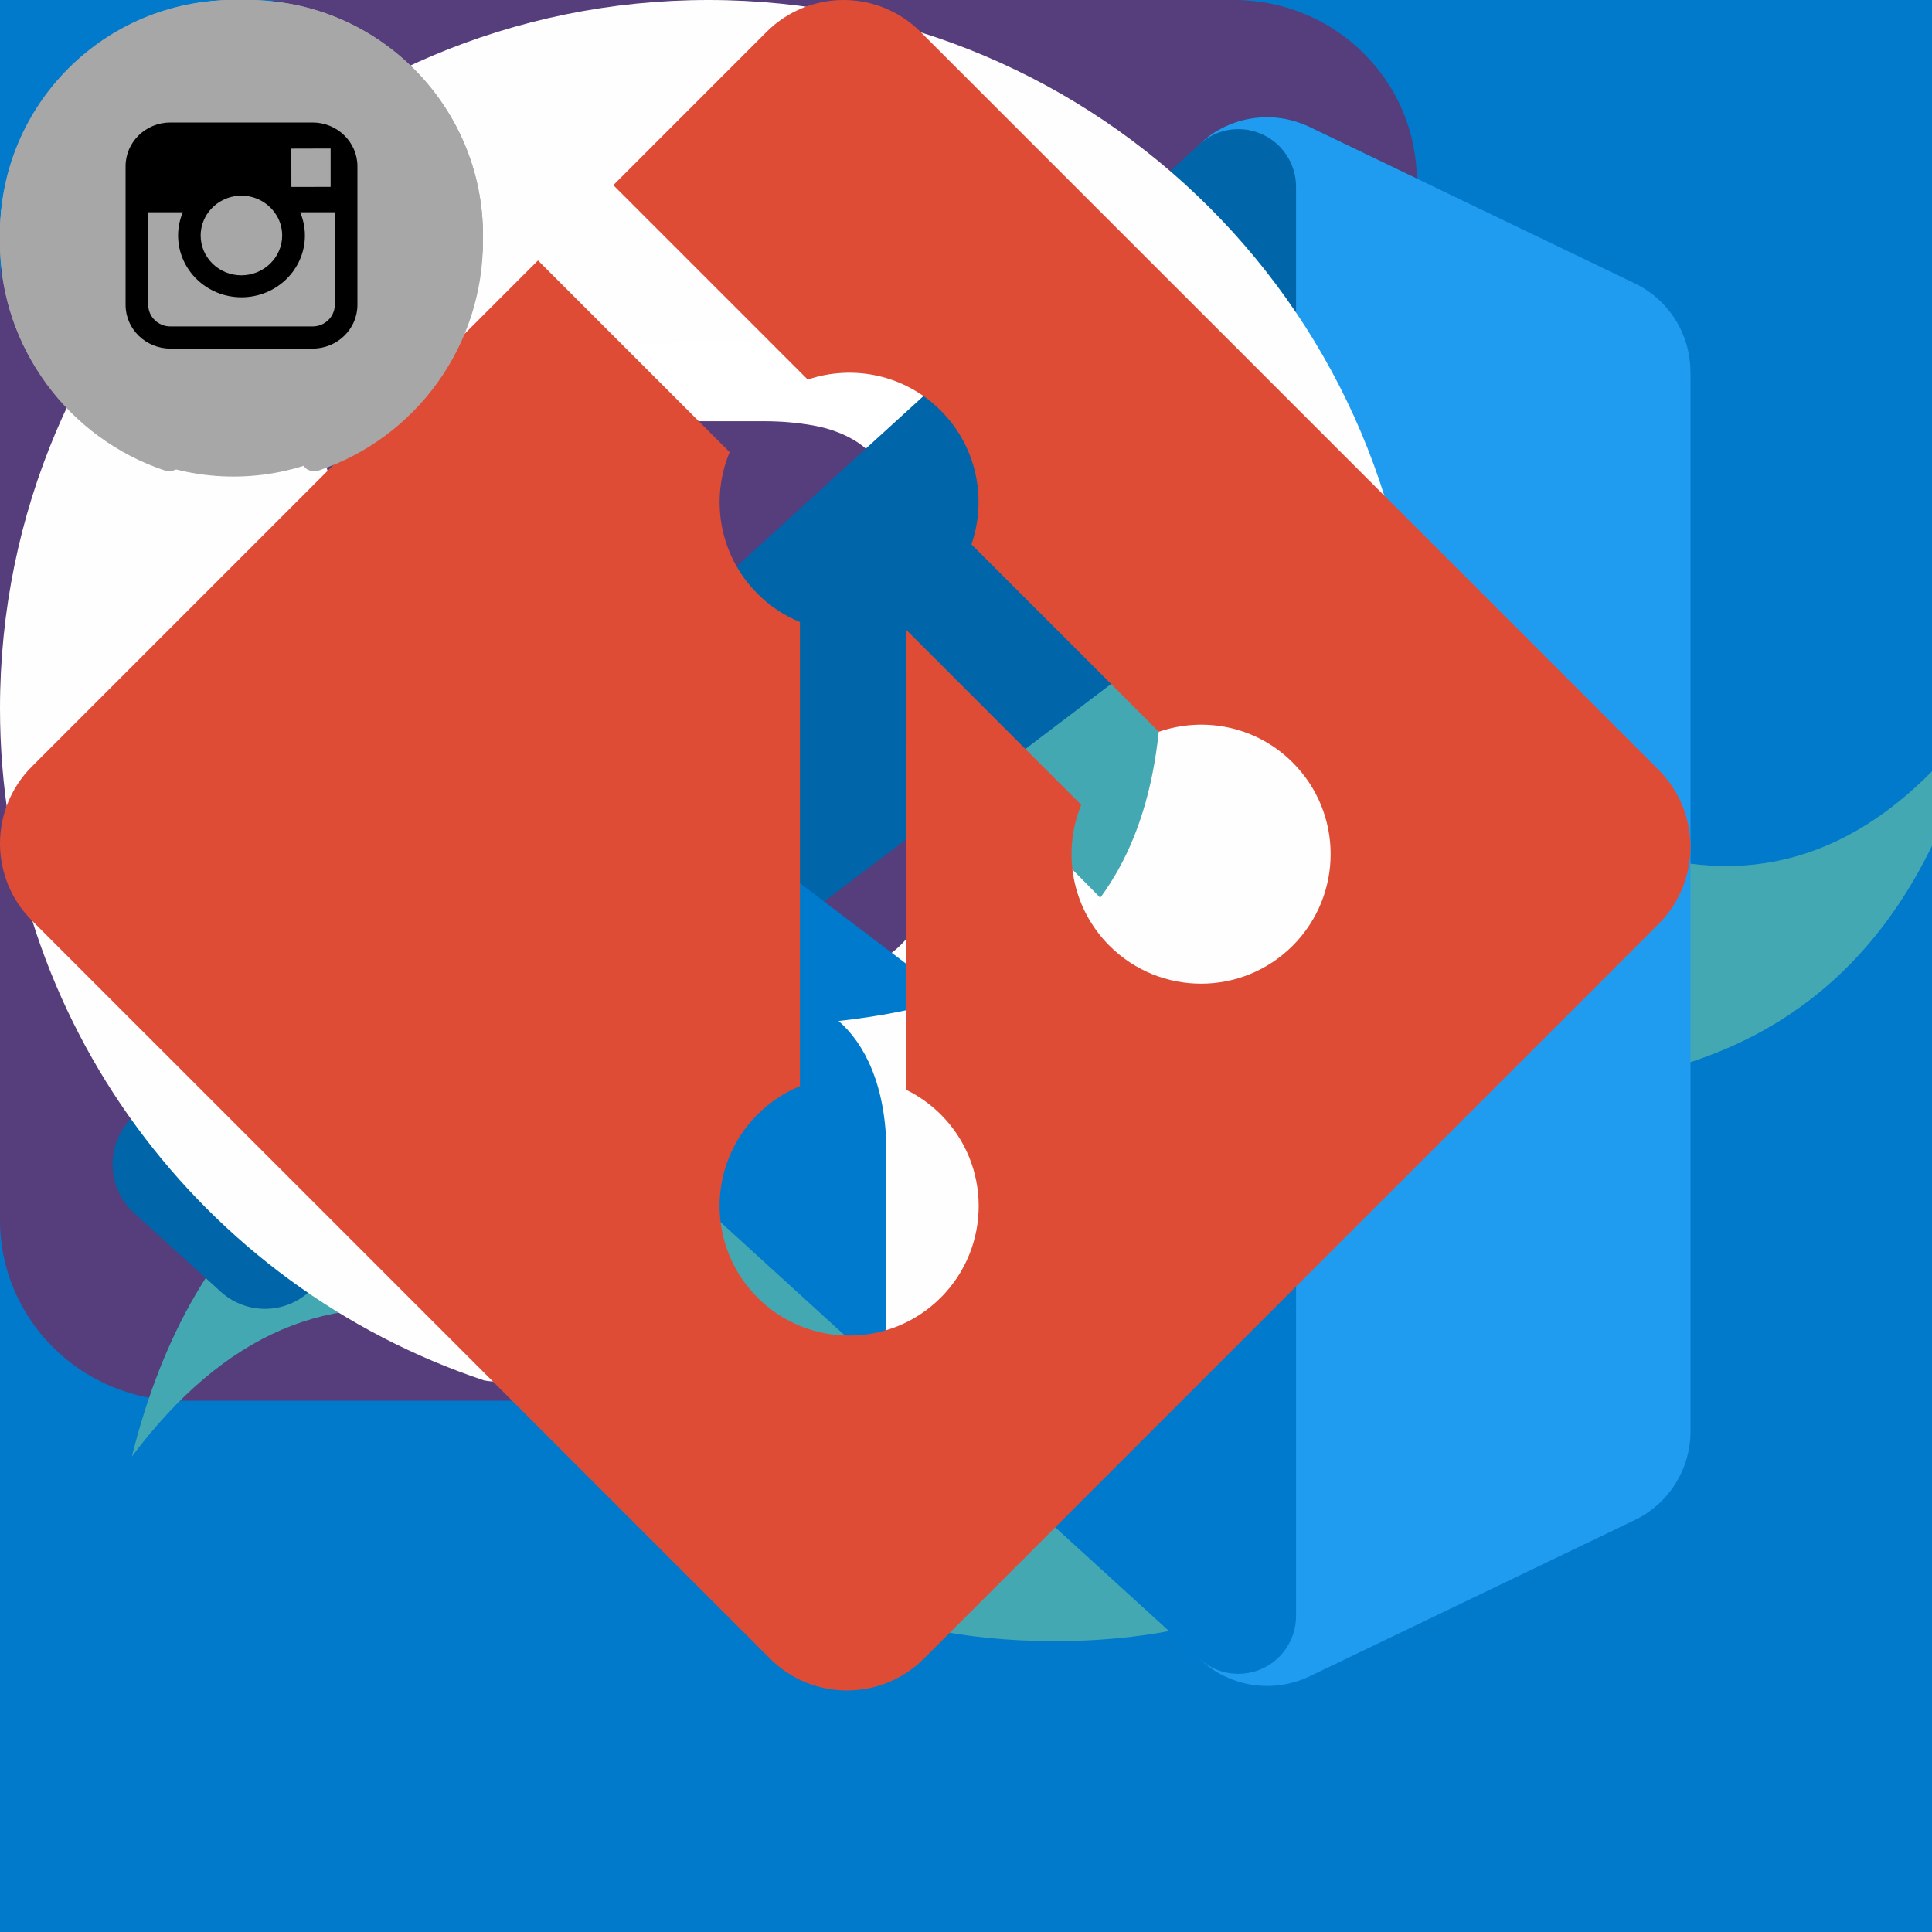
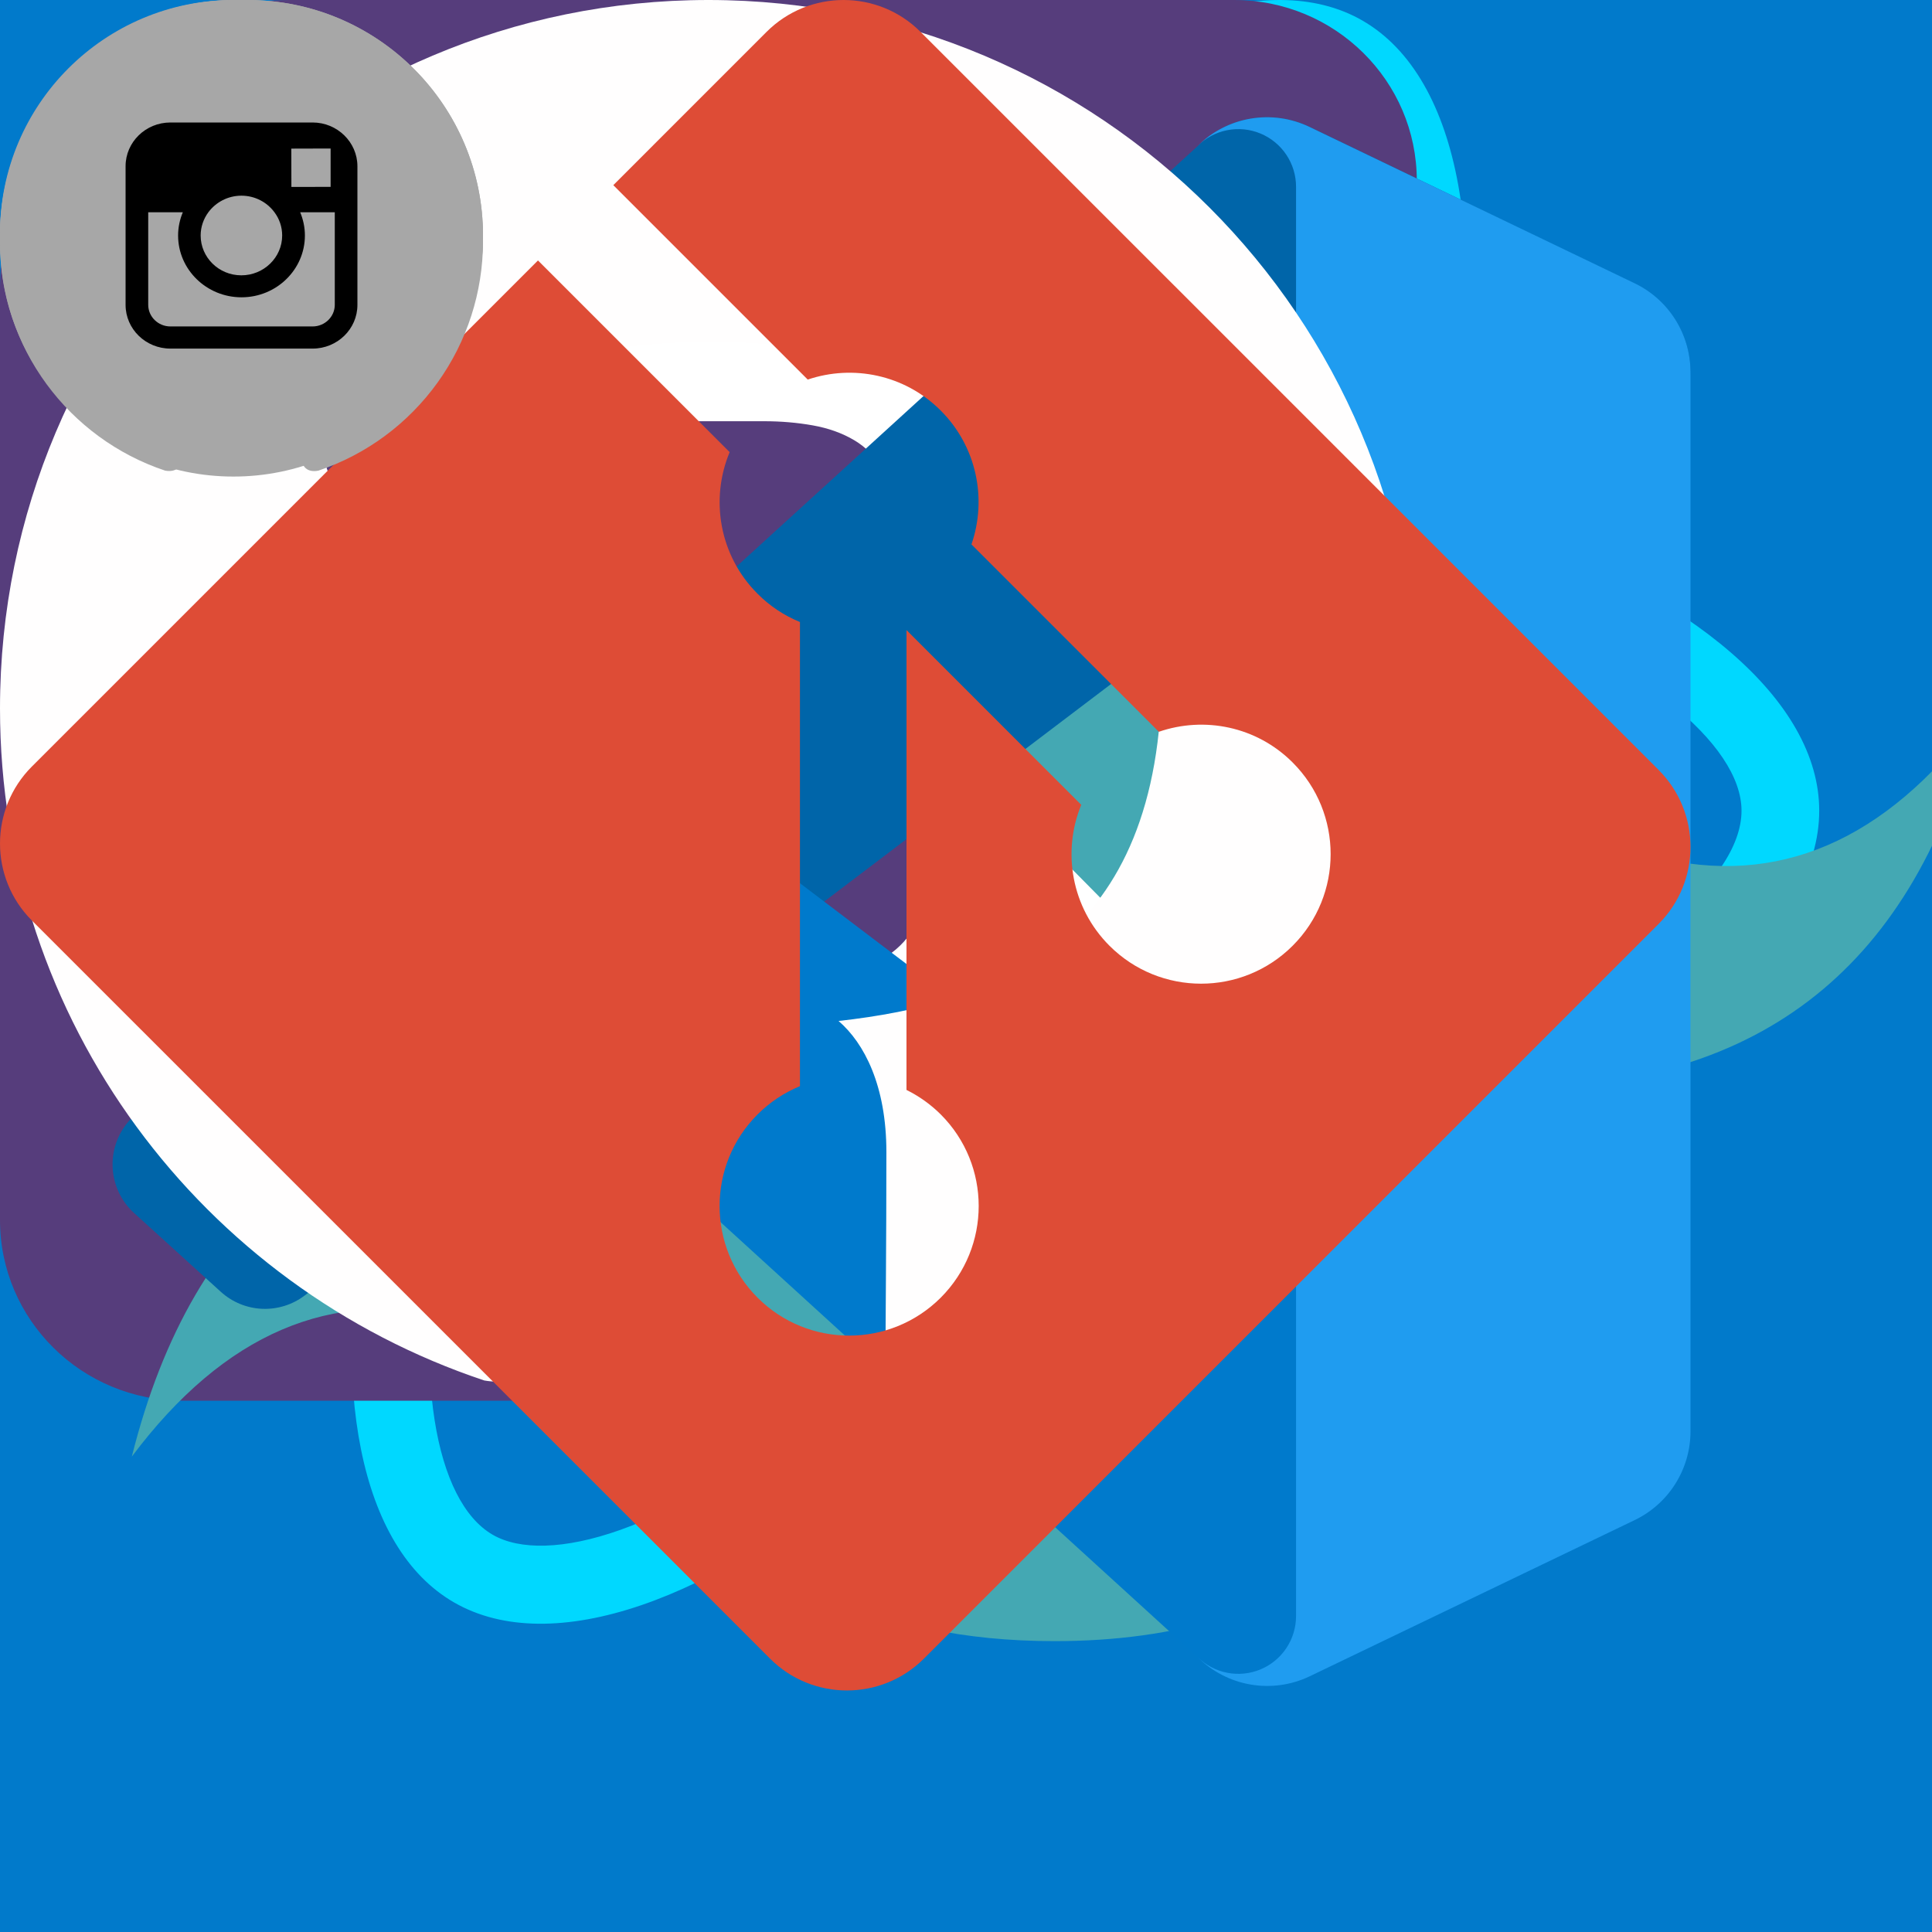
<svg xmlns="http://www.w3.org/2000/svg" width="120" height="120" viewBox="0 0 120 120" fill="none">
  <g id="connectSvg">
    <path d="M11.287 8.713C10.604 8.031 9.678 7.648 8.713 7.648C7.748 7.648 6.823 8.031 6.14 8.713L3.566 11.287C2.883 11.969 2.5 12.895 2.5 13.86C2.5 14.826 2.883 15.752 3.566 16.434C4.248 17.117 5.174 17.5 6.14 17.5C7.105 17.5 8.031 17.117 8.713 16.434L10 15.148" stroke="#FCFCFC" stroke-width="1.667" stroke-linecap="round" stroke-linejoin="round" />
    <path d="M8.713 11.287C9.396 11.969 10.322 12.352 11.287 12.352C12.252 12.352 13.178 11.969 13.86 11.287L16.434 8.713C17.117 8.031 17.5 7.105 17.5 6.14C17.5 5.174 17.117 4.248 16.434 3.566C15.752 2.883 14.826 2.5 13.861 2.5C12.895 2.5 11.969 2.883 11.287 3.566L10 4.853" stroke="#FCFCFC" stroke-width="1.667" stroke-linecap="round" stroke-linejoin="round" />
  </g>
  <g id="htmlSvg">
    <path d="M22.133 102.004L13.706 7.5H106.294L97.856 101.989L59.944 112.5L22.133 102.004Z" fill="#E44F26" />
    <path d="M60 104.468L90.638 95.974L97.845 15.229H60V104.468Z" fill="#F1662A" />
    <path d="M60 50.276H44.663L43.605 38.407H60V26.816H30.938L31.215 29.929L34.061 61.867H60V50.276ZM60 80.377L59.947 80.392L47.04 76.909L46.215 67.665H34.579L36.203 85.86L59.947 92.453L60 92.438V80.377Z" fill="#EBEBEB" />
    <path d="M59.959 50.276V61.867H74.231L72.889 76.901L59.959 80.389V92.449L83.722 85.86L83.895 83.903L86.618 53.389L86.903 50.276H59.959ZM59.959 26.816V38.407H87.956L88.189 35.805L88.718 29.929L88.995 26.816H59.959Z" fill="white" />
  </g>
  <g id="cssSvg">
    <path d="M22.133 101.154L13.71 7.438H106.29L97.856 101.139L59.944 111.562L22.133 101.154Z" fill="#1572B6" />
    <path d="M60 103.597L90.638 95.174L97.845 15.102H60V103.597Z" fill="#33A9DC" />
    <path d="M60 49.054H75.338L76.395 37.284H60V25.79H89.062L88.785 28.872L85.939 60.549H60V49.054Z" fill="white" />
    <path d="M60.071 78.904L60.019 78.919L47.111 75.461L46.286 66.294H34.65L36.274 84.341L60.015 90.879L60.071 90.864V78.904Z" fill="#EBEBEB" />
    <path d="M74.351 60.062L72.956 75.453L60.03 78.912V90.871L83.79 84.341L83.966 82.4L85.98 60.062H74.351Z" fill="white" />
    <path d="M60.041 25.79V37.284H32.044L31.811 34.7L31.282 28.872L31.005 25.79H60.041ZM60 49.054V60.549H47.254L47.021 57.964L46.496 52.137L46.219 49.054H60Z" fill="#EBEBEB" />
  </g>
-   <g id="sassSvg">
+   <g id="">
    <g clip-path="url(#clip0_2_5872)">
      <path d="M100.673 50.077C96.603 50.097 93.065 51.069 90.103 52.506C89.016 50.372 87.93 48.471 87.738 47.076C87.525 45.449 87.269 44.456 87.525 42.512C87.781 40.568 88.931 37.8 88.91 37.589C88.889 37.378 88.654 36.385 86.31 36.364C83.966 36.343 81.941 36.807 81.707 37.42C81.472 38.033 81.025 39.427 80.727 40.864C80.322 42.977 76.039 50.52 73.588 54.471C72.799 52.929 72.117 51.577 71.968 50.499C71.755 48.872 71.499 47.879 71.755 45.935C72.011 43.991 73.162 41.224 73.14 41.012C73.119 40.801 72.884 39.807 70.54 39.787C68.196 39.765 66.171 40.23 65.937 40.843C65.703 41.456 65.447 42.892 64.957 44.287C64.467 45.682 58.777 58.275 57.285 61.529C56.682 62.845 56.05 64.149 55.389 65.438C55.389 65.438 55.367 65.501 55.303 65.607C55.095 66.011 54.882 66.412 54.664 66.811V66.832C54.344 67.403 54.004 67.931 53.833 67.931C53.705 67.931 53.471 66.41 53.876 64.339C54.728 59.965 56.752 53.162 56.731 52.929C56.731 52.802 57.115 51.619 55.41 51.006C53.748 50.393 53.151 51.407 53.002 51.407C52.853 51.407 52.746 51.767 52.746 51.767C52.746 51.767 54.6 44.118 49.209 44.118C45.842 44.118 41.196 47.773 38.894 51.069C36.278 52.481 33.664 53.897 31.052 55.317C29.795 56.014 28.495 56.711 27.28 57.366C27.195 57.282 27.11 57.176 27.024 57.092C20.503 50.182 8.442 45.301 8.953 36.026C9.145 32.645 10.317 23.77 32.118 12.995C50.061 4.226 64.339 6.656 66.811 12.044C70.348 19.735 59.161 34.018 40.62 36.089C33.545 36.871 29.837 34.166 28.9 33.152C27.92 32.095 27.77 32.032 27.408 32.243C26.811 32.561 27.195 33.511 27.408 34.06C27.962 35.497 30.242 38.033 34.099 39.28C37.509 40.378 45.799 40.991 55.836 37.145C67.067 32.835 75.847 20.855 73.268 10.818C70.689 0.634 53.641 -2.725 37.509 2.958C27.92 6.339 17.52 11.664 10.04 18.594C1.154 26.834 -0.253 33.997 0.322 36.998C2.39 47.647 17.201 54.577 23.125 59.712C22.826 59.88 22.549 60.029 22.315 60.156C19.353 61.613 8.058 67.466 5.245 73.657C2.049 80.672 5.757 85.701 8.208 86.376C15.815 88.469 23.636 84.708 27.834 78.495C32.032 72.283 31.521 64.212 29.582 60.514C29.56 60.472 29.539 60.43 29.496 60.388C30.264 59.944 31.052 59.479 31.819 59.035C33.23 58.209 34.658 57.413 36.103 56.648C35.378 58.613 34.845 60.958 34.59 64.339C34.27 68.311 35.91 73.467 38.063 75.495C39.022 76.383 40.151 76.404 40.876 76.404C43.391 76.404 44.52 74.333 45.778 71.882C47.312 68.882 48.697 65.395 48.697 65.395C48.697 65.395 46.971 74.819 51.66 74.819C53.364 74.819 55.09 72.621 55.858 71.502V71.523C55.858 71.523 55.9 71.459 55.986 71.311C56.156 71.037 56.262 70.867 56.262 70.867V70.826C56.944 69.642 58.479 66.959 60.759 62.501C63.7 56.754 66.534 49.57 66.534 49.57C66.534 49.57 66.79 51.323 67.663 54.239C68.175 55.951 69.24 57.831 70.093 59.648C69.411 60.599 68.985 61.127 68.985 61.127L69.006 61.148C68.452 61.867 67.855 62.648 67.195 63.41C64.872 66.156 62.102 69.305 61.718 70.213C61.27 71.29 61.377 72.072 62.23 72.706C62.847 73.171 63.955 73.234 65.085 73.171C67.174 73.023 68.644 72.516 69.368 72.199C70.498 71.798 71.819 71.185 73.055 70.276C75.335 68.607 76.72 66.219 76.593 63.071C76.528 61.339 75.953 59.606 75.25 57.979C75.463 57.683 75.655 57.387 75.868 57.092C79.469 51.872 82.261 46.146 82.261 46.146C82.261 46.146 82.517 47.9 83.391 50.816C83.817 52.295 84.691 53.901 85.457 55.464C82.069 58.19 79.981 61.359 79.235 63.43C77.893 67.276 78.936 69.008 80.918 69.41C81.813 69.6 83.092 69.177 84.03 68.776C85.223 68.396 86.63 67.741 87.972 66.769C90.253 65.1 92.447 62.775 92.32 59.627C92.255 58.19 91.872 56.774 91.339 55.401C94.216 54.218 97.924 53.563 102.655 54.112C112.799 55.295 114.802 61.571 114.418 64.212C114.035 66.853 111.904 68.29 111.201 68.734C110.497 69.178 110.263 69.325 110.327 69.642C110.412 70.107 110.753 70.086 111.35 70.001C112.181 69.854 116.678 67.867 116.869 63.008C117.189 56.796 111.222 50.013 100.673 50.077ZM22.421 76.235C19.054 79.869 14.366 81.242 12.342 80.08C10.168 78.833 11.02 73.467 15.155 69.621C17.669 67.276 20.908 65.099 23.061 63.768C23.551 63.472 24.276 63.05 25.149 62.522C25.298 62.437 25.384 62.395 25.384 62.395L25.895 62.078C27.408 67.571 25.959 72.41 22.421 76.235ZM46.928 59.712C45.756 62.543 43.306 69.79 41.814 69.389C40.535 69.051 39.747 63.557 41.558 58.127C42.474 55.401 44.414 52.147 45.543 50.88C47.376 48.851 49.401 48.175 49.89 48.999C50.509 50.077 47.653 57.937 46.928 59.712ZM67.152 69.304C66.662 69.558 66.193 69.727 65.98 69.6C65.831 69.515 66.193 69.177 66.193 69.177C66.193 69.177 68.729 66.473 69.731 65.247C70.306 64.529 70.988 63.684 71.713 62.733V63.008C71.713 66.241 68.558 68.417 67.152 69.304H67.152ZM82.751 65.776C82.389 65.522 82.453 64.677 83.667 62.036C84.136 61 85.244 59.268 87.141 57.599C87.354 58.275 87.504 58.93 87.482 59.542C87.461 63.621 84.52 65.142 82.751 65.776Z" fill="#CD6799" />
    </g>
    <defs>
      <clipPath id="clip0_2_5872">
        <rect fill="white" />
      </clipPath>
    </defs>
+   </g>
+   <g id="sassSvg">
+     <path d="M100.673 50.077C96.603 50.097 93.065 51.069 90.103 52.506C89.016 50.372 87.93 48.471 87.738 47.076C87.525 45.449 87.269 44.456 87.525 42.512C87.781 40.568 88.931 37.8 88.91 37.589C88.889 37.378 88.654 36.385 86.31 36.364C83.966 36.343 81.941 36.807 81.707 37.42C81.472 38.033 81.025 39.427 80.727 40.864C80.322 42.977 76.039 50.52 73.588 54.471C72.799 52.929 72.117 51.577 71.968 50.499C71.755 48.872 71.499 47.879 71.755 45.935C72.011 43.991 73.162 41.224 73.14 41.012C73.119 40.801 72.884 39.807 70.54 39.787C68.196 39.765 66.171 40.23 65.937 40.843C65.703 41.456 65.447 42.892 64.957 44.287C64.467 45.682 58.777 58.275 57.285 61.529C56.682 62.845 56.05 64.149 55.389 65.438C55.389 65.438 55.367 65.501 55.303 65.607C55.095 66.011 54.882 66.412 54.664 66.811V66.832C54.344 67.403 54.004 67.931 53.833 67.931C53.705 67.931 53.471 66.41 53.876 64.339C54.728 59.965 56.752 53.162 56.731 52.929C56.731 52.802 57.115 51.619 55.41 51.006C53.748 50.393 53.151 51.407 53.002 51.407C52.853 51.407 52.746 51.767 52.746 51.767C52.746 51.767 54.6 44.118 49.209 44.118C45.842 44.118 41.196 47.773 38.894 51.069C36.278 52.481 33.664 53.897 31.052 55.317C29.795 56.014 28.495 56.711 27.28 57.366C27.195 57.282 27.11 57.176 27.024 57.092C20.503 50.182 8.442 45.301 8.953 36.026C9.145 32.645 10.317 23.77 32.118 12.995C50.061 4.226 64.339 6.656 66.811 12.044C70.348 19.735 59.161 34.018 40.62 36.089C33.545 36.871 29.837 34.166 28.9 33.152C27.92 32.095 27.77 32.032 27.408 32.243C26.811 32.561 27.195 33.511 27.408 34.06C27.962 35.497 30.242 38.033 34.099 39.28C37.509 40.378 45.799 40.991 55.836 37.145C67.067 32.835 75.847 20.855 73.268 10.818C70.689 0.634 53.641 -2.725 37.509 2.958C27.92 6.339 17.52 11.664 10.04 18.594C1.154 26.834 -0.253 33.997 0.322 36.998C2.39 47.647 17.201 54.577 23.125 59.712C22.826 59.88 22.549 60.029 22.315 60.156C19.353 61.613 8.058 67.466 5.245 73.657C2.049 80.672 5.757 85.701 8.208 86.376C15.815 88.469 23.636 84.708 27.834 78.495C32.032 72.283 31.521 64.212 29.582 60.514C29.56 60.472 29.539 60.43 29.496 60.388C30.264 59.944 31.052 59.479 31.819 59.035C33.23 58.209 34.658 57.413 36.103 56.648C35.378 58.613 34.845 60.958 34.59 64.339C34.27 68.311 35.91 73.467 38.063 75.495C39.022 76.383 40.151 76.404 40.876 76.404C43.391 76.404 44.52 74.333 45.778 71.882C47.312 68.882 48.697 65.395 48.697 65.395C48.697 65.395 46.971 74.819 51.66 74.819C53.364 74.819 55.09 72.621 55.858 71.502V71.523C55.858 71.523 55.9 71.459 55.986 71.311C56.156 71.037 56.262 70.867 56.262 70.867V70.826C56.944 69.642 58.479 66.959 60.759 62.501C63.7 56.754 66.534 49.57 66.534 49.57C66.534 49.57 66.79 51.323 67.663 54.239C68.175 55.951 69.24 57.831 70.093 59.648C69.411 60.599 68.985 61.127 68.985 61.127L69.006 61.148C68.452 61.867 67.855 62.648 67.195 63.41C64.872 66.156 62.102 69.305 61.718 70.213C61.27 71.29 61.377 72.072 62.23 72.706C62.847 73.171 63.955 73.234 65.085 73.171C67.174 73.023 68.644 72.516 69.368 72.199C70.498 71.798 71.819 71.185 73.055 70.276C75.335 68.607 76.72 66.219 76.593 63.071C76.528 61.339 75.953 59.606 75.25 57.979C75.463 57.683 75.655 57.387 75.868 57.092C79.469 51.872 82.261 46.146 82.261 46.146C82.261 46.146 82.517 47.9 83.391 50.816C83.817 52.295 84.691 53.901 85.457 55.464C82.069 58.19 79.981 61.359 79.235 63.43C77.893 67.276 78.936 69.008 80.918 69.41C81.813 69.6 83.092 69.177 84.03 68.776C85.223 68.396 86.63 67.741 87.972 66.769C90.253 65.1 92.447 62.775 92.32 59.627C92.255 58.19 91.872 56.774 91.339 55.401C94.216 54.218 97.924 53.563 102.655 54.112C112.799 55.295 114.802 61.571 114.418 64.212C114.035 66.853 111.904 68.29 111.201 68.734C110.497 69.178 110.263 69.325 110.327 69.642C110.412 70.107 110.753 70.086 111.35 70.001C112.181 69.854 116.678 67.867 116.869 63.008C117.189 56.796 111.222 50.013 100.673 50.077ZM22.421 76.235C19.054 79.869 14.366 81.242 12.342 80.08C10.168 78.833 11.02 73.467 15.155 69.621C17.669 67.276 20.908 65.099 23.061 63.768C23.551 63.472 24.276 63.05 25.149 62.522C25.298 62.437 25.384 62.395 25.384 62.395L25.895 62.078C27.408 67.571 25.959 72.41 22.421 76.235ZM46.928 59.712C45.756 62.543 43.306 69.79 41.814 69.389C40.535 69.051 39.747 63.557 41.558 58.127C42.474 55.401 44.414 52.147 45.543 50.88C47.376 48.851 49.401 48.175 49.89 48.999C50.509 50.077 47.653 57.937 46.928 59.712ZM67.152 69.304C66.662 69.558 66.193 69.727 65.98 69.6C65.831 69.515 66.193 69.177 66.193 69.177C66.193 69.177 68.729 66.473 69.731 65.247C70.306 64.529 70.988 63.684 71.713 62.733V63.008C71.713 66.241 68.558 68.417 67.152 69.304H67.152ZM82.751 65.776C82.389 65.522 82.453 64.677 83.667 62.036C84.136 61 85.244 59.268 87.141 57.599C87.354 58.275 87.504 58.93 87.482 59.542C87.461 63.621 84.52 65.142 82.751 65.776Z" fill="#CD6799" />
  </g>
  <g id="jsSvg">
    <path d="M7.5 7.5H112.5V112.5H7.5V7.5Z" fill="#F5DE19" />
    <path d="M78.034 89.531C78.928 91.349 80.318 92.876 82.043 93.938C83.768 94.999 85.758 95.552 87.784 95.531C91.871 95.531 94.485 93.487 94.485 90.656C94.485 87.281 91.8 86.074 87.3 84.105L84.832 83.047C77.707 80.014 72.983 76.215 72.983 68.183C72.983 60.784 78.608 55.148 87.431 55.148C90.288 54.941 93.142 55.581 95.637 56.986C98.132 58.391 100.159 60.499 101.464 63.049L93.75 67.98C93.248 66.716 92.373 65.635 91.242 64.879C90.111 64.124 88.776 63.73 87.416 63.75C86.823 63.691 86.224 63.755 85.657 63.94C85.09 64.125 84.567 64.427 84.123 64.824C83.679 65.222 83.323 65.709 83.077 66.252C82.831 66.795 82.701 67.384 82.695 67.98C82.695 70.939 84.529 72.139 88.763 73.98L91.23 75.037C99.615 78.634 104.355 82.297 104.355 90.536C104.355 99.42 97.376 104.287 88.005 104.287C84.354 104.52 80.713 103.691 77.522 101.901C74.332 100.11 71.727 97.434 70.024 94.196L78.034 89.531ZM43.178 90.386C44.726 93.135 46.136 95.46 49.526 95.46C52.766 95.46 54.814 94.192 54.814 89.261V55.71H64.68V89.392C64.68 99.608 58.68 104.257 49.946 104.257C46.859 104.426 43.793 103.657 41.151 102.051C38.51 100.444 36.416 98.076 35.145 95.257L43.178 90.386Z" fill="black" />
  </g>
  <g id="tsSvg">
    <path d="m0 0h640v640h-640z" fill="#017acb" />
    <path d="m307.3 237h30.7v53h-83v235.8l-2.2.6c-3 .8-42.5.8-51-.1l-6.8-.6v-235.7h-83v-53l26.3-.3c14.4-.2 51.4-.2 82.2 0s69.8.3 86.8.3zm234.3 263.8c-12.2 12.9-25.3 20.1-47.1 26-9.5 2.6-11.1 2.7-32.5 2.6s-23.1-.1-33.5-2.8c-26.9-6.9-48.6-20.4-63.4-39.5-4.2-5.4-11.1-16.6-11.1-18 0-.4 1-1.3 2.3-1.9s4-2.3 6.2-3.6 6.2-3.7 8.9-5.1 10.5-6 17.3-10.1 13-7.4 13.7-7.4 2 1.4 3 3.1c6 10.1 20 23 29.9 27.4 6.1 2.6 19.6 5.5 26.1 5.5 6 0 17-2.6 22.9-5.3 6.3-2.9 9.5-5.8 13.3-11.6 2.6-4.1 2.9-5.2 2.8-13 0-7.2-.4-9.2-2.4-12.5-5.6-9.2-13.2-14-44-27.6-31.8-14.1-46.1-22.5-57.7-33.8-8.6-8.4-10.3-10.7-15.7-21.2-7-13.5-7.9-17.9-8-38-.1-14.1.2-18.7 1.7-23.5 2.1-7.2 8.9-21.1 12-24.6 6.4-7.5 8.7-9.8 13.2-13.5 13.6-11.2 34.8-18.6 55.1-19.3 2.3 0 9.9.4 17 .9 20.4 1.7 34.3 6.7 47.7 17.4 10.1 8 25.4 26.8 23.9 29.3-1 1.5-40.9 28.1-43.5 28.9-1.6.5-2.7-.1-4.9-2.7-13.6-16.3-19.1-19.8-32.3-20.6-9.4-.6-14.4.5-20.7 4.7-6.6 4.4-9.8 11.1-9.8 20.4.1 13.6 5.3 20 24.5 29.5 12.4 6.1 23 11.1 23.8 11.1 1.2 0 26.9 12.8 33.6 16.8 31.2 18.3 43.9 37.1 47.2 69.5 2.4 24.4-4.5 46.7-19.5 62.5z" fill="#fff" />
  </g>
  <g id="reactSvg">
-     <g clip-path="url(#clip0_2_5870)">
-       <path d="M92.906 32.703C91.703 32.289 90.49 31.905 89.269 31.552C89.474 30.711 89.663 29.879 89.831 29.062C92.584 15.648 90.784 4.842 84.636 1.284C78.742 -2.127 69.102 1.43 59.366 9.933C58.406 10.773 57.468 11.637 56.552 12.524C55.939 11.934 55.315 11.356 54.68 10.789C44.477 1.696 34.249 -2.136 28.108 1.432C22.219 4.854 20.475 15.013 22.954 27.725C23.2 28.985 23.479 30.237 23.789 31.482C22.341 31.895 20.944 32.334 19.607 32.802C7.644 36.988 0.005 43.548 0.005 50.353C0.005 57.381 8.206 64.43 20.666 68.704C21.676 69.049 22.695 69.369 23.721 69.663C23.388 71.004 23.092 72.354 22.834 73.711C20.471 86.204 22.316 96.122 28.189 99.522C34.255 103.033 44.437 99.425 54.351 90.727C55.154 90.02 55.941 89.293 56.708 88.546C57.7 89.507 58.719 90.439 59.763 91.343C69.366 99.636 78.85 102.985 84.718 99.576C90.778 96.055 92.748 85.4 90.191 72.436C89.989 71.42 89.763 70.409 89.513 69.405C90.228 69.192 90.93 68.973 91.614 68.746C104.567 64.439 112.995 57.475 112.995 50.353C112.995 43.523 105.109 36.919 92.906 32.703ZM90.096 64.147C89.478 64.353 88.844 64.551 88.198 64.743C86.768 60.2 84.839 55.368 82.477 50.376C84.731 45.504 86.586 40.734 87.976 36.22C89.132 36.556 90.253 36.91 91.335 37.283C101.791 40.896 108.169 46.237 108.169 50.353C108.169 54.737 101.281 60.428 90.096 64.147ZM85.456 73.376C86.587 79.109 86.748 84.292 85.999 88.344C85.326 91.984 83.973 94.412 82.299 95.384C78.739 97.453 71.124 94.764 62.911 87.671C61.94 86.831 60.993 85.963 60.07 85.07C63.254 81.576 66.436 77.513 69.541 73.001C75.004 72.514 80.164 71.719 84.844 70.633C85.069 71.543 85.273 72.457 85.456 73.376ZM38.526 95.026C35.047 96.259 32.276 96.295 30.601 95.325C27.037 93.263 25.555 85.298 27.576 74.615C27.817 73.353 28.092 72.097 28.401 70.85C33.029 71.878 38.152 72.617 43.627 73.062C46.754 77.478 50.028 81.536 53.327 85.089C52.626 85.77 51.908 86.434 51.175 87.079C46.79 90.925 42.397 93.654 38.526 95.026ZM22.228 64.12C16.718 62.23 12.168 59.774 9.049 57.093C6.247 54.685 4.832 52.293 4.832 50.353C4.832 46.224 10.966 40.956 21.196 37.377C22.438 36.943 23.737 36.533 25.086 36.148C26.5 40.764 28.354 45.59 30.593 50.471C28.325 55.423 26.444 60.327 25.016 64.997C24.08 64.728 23.15 64.436 22.228 64.12ZM27.691 26.795C25.568 15.903 26.978 7.687 30.527 5.625C34.307 3.429 42.665 6.56 51.475 14.412C52.05 14.925 52.615 15.448 53.171 15.982C49.888 19.52 46.644 23.548 43.545 27.937C38.231 28.431 33.145 29.225 28.468 30.289C28.18 29.131 27.921 27.966 27.691 26.795V26.795ZM76.43 38.874C75.326 36.959 74.18 35.068 72.994 33.203C76.599 33.66 80.053 34.267 83.297 35.01C82.323 38.143 81.109 41.418 79.681 44.775C78.636 42.787 77.553 40.819 76.43 38.874ZM56.554 19.444C58.781 21.865 61.01 24.568 63.204 27.5C58.755 27.29 54.298 27.289 49.849 27.498C52.044 24.592 54.293 21.893 56.554 19.444ZM36.551 38.907C35.443 40.837 34.379 42.792 33.361 44.771C31.956 41.425 30.753 38.136 29.771 34.958C32.995 34.235 36.433 33.643 40.015 33.194C38.816 35.071 37.661 36.975 36.551 38.907V38.907ZM40.118 67.857C36.417 67.442 32.927 66.881 29.704 66.177C30.702 62.943 31.931 59.583 33.367 56.165C34.389 58.146 35.457 60.103 36.57 62.033C37.715 64.018 38.901 65.962 40.118 67.857ZM56.688 81.603C54.4 79.126 52.118 76.385 49.889 73.437C52.053 73.522 54.258 73.566 56.5 73.566C58.803 73.566 61.08 73.514 63.321 73.414C61.12 76.415 58.899 79.159 56.688 81.603ZM79.726 55.991C81.237 59.446 82.51 62.788 83.52 65.967C80.244 66.717 76.707 67.321 72.98 67.77C74.175 65.87 75.331 63.946 76.449 62C77.586 60.022 78.678 58.018 79.726 55.991ZM72.268 59.579C70.556 62.563 68.749 65.491 66.847 68.357C63.404 68.602 59.953 68.724 56.5 68.722C52.984 68.722 49.563 68.612 46.27 68.397C44.319 65.538 42.477 62.605 40.747 59.606H40.748C39.026 56.623 37.418 53.575 35.926 50.469C37.414 47.362 39.017 44.312 40.733 41.327L40.733 41.327C42.448 38.341 44.275 35.421 46.211 32.573C49.572 32.318 53.017 32.185 56.5 32.185H56.5C59.998 32.185 63.449 32.32 66.808 32.577C68.724 35.419 70.54 38.33 72.252 41.301C73.974 44.28 75.598 47.315 77.123 50.4C75.614 53.517 73.994 56.578 72.268 59.579ZM82.225 5.481C86.009 7.671 87.48 16.503 85.103 28.084C84.951 28.823 84.781 29.576 84.596 30.339C79.907 29.253 74.817 28.445 69.487 27.943C66.383 23.506 63.166 19.472 59.936 15.979C60.782 15.161 61.649 14.363 62.535 13.587C70.877 6.301 78.673 3.425 82.225 5.481ZM56.5 40.226C62.072 40.226 66.59 44.76 66.59 50.353C66.59 55.946 62.072 60.48 56.5 60.48C50.928 60.48 46.41 55.946 46.41 50.353C46.41 44.76 50.928 40.226 56.5 40.226Z" fill="#00D8FF" />
-     </g>
-     <defs>
-       <clipPath id="clip0_2_5870">
-         <rect fill="white" />
-       </clipPath>
-     </defs>
+     <path d="M92.906 32.703C91.703 32.289 90.49 31.905 89.269 31.552C89.474 30.711 89.663 29.879 89.831 29.062C92.584 15.648 90.784 4.842 84.636 1.284C78.742 -2.127 69.102 1.43 59.366 9.933C58.406 10.773 57.468 11.637 56.552 12.524C55.939 11.934 55.315 11.356 54.68 10.789C44.477 1.696 34.249 -2.136 28.108 1.432C22.219 4.854 20.475 15.013 22.954 27.725C23.2 28.985 23.479 30.237 23.789 31.482C22.341 31.895 20.944 32.334 19.607 32.802C7.644 36.988 0.005 43.548 0.005 50.353C0.005 57.381 8.206 64.43 20.666 68.704C21.676 69.049 22.695 69.369 23.721 69.663C23.388 71.004 23.092 72.354 22.834 73.711C20.471 86.204 22.316 96.122 28.189 99.522C34.255 103.033 44.437 99.425 54.351 90.727C55.154 90.02 55.941 89.293 56.708 88.546C57.7 89.507 58.719 90.439 59.763 91.343C69.366 99.636 78.85 102.985 84.718 99.576C90.778 96.055 92.748 85.4 90.191 72.436C89.989 71.42 89.763 70.409 89.513 69.405C90.228 69.192 90.93 68.973 91.614 68.746C104.567 64.439 112.995 57.475 112.995 50.353C112.995 43.523 105.109 36.919 92.906 32.703ZM90.096 64.147C89.478 64.353 88.844 64.551 88.198 64.743C86.768 60.2 84.839 55.368 82.477 50.376C84.731 45.504 86.586 40.734 87.976 36.22C89.132 36.556 90.253 36.91 91.335 37.283C101.791 40.896 108.169 46.237 108.169 50.353C108.169 54.737 101.281 60.428 90.096 64.147ZM85.456 73.376C86.587 79.109 86.748 84.292 85.999 88.344C85.326 91.984 83.973 94.412 82.299 95.384C78.739 97.453 71.124 94.764 62.911 87.671C61.94 86.831 60.993 85.963 60.07 85.07C63.254 81.576 66.436 77.513 69.541 73.001C75.004 72.514 80.164 71.719 84.844 70.633C85.069 71.543 85.273 72.457 85.456 73.376ZM38.526 95.026C35.047 96.259 32.276 96.295 30.601 95.325C27.037 93.263 25.555 85.298 27.576 74.615C27.817 73.353 28.092 72.097 28.401 70.85C33.029 71.878 38.152 72.617 43.627 73.062C46.754 77.478 50.028 81.536 53.327 85.089C52.626 85.77 51.908 86.434 51.175 87.079C46.79 90.925 42.397 93.654 38.526 95.026ZM22.228 64.12C16.718 62.23 12.168 59.774 9.049 57.093C6.247 54.685 4.832 52.293 4.832 50.353C4.832 46.224 10.966 40.956 21.196 37.377C22.438 36.943 23.737 36.533 25.086 36.148C26.5 40.764 28.354 45.59 30.593 50.471C28.325 55.423 26.444 60.327 25.016 64.997C24.08 64.728 23.15 64.436 22.228 64.12ZM27.691 26.795C25.568 15.903 26.978 7.687 30.527 5.625C34.307 3.429 42.665 6.56 51.475 14.412C52.05 14.925 52.615 15.448 53.171 15.982C49.888 19.52 46.644 23.548 43.545 27.937C38.231 28.431 33.145 29.225 28.468 30.289C28.18 29.131 27.921 27.966 27.691 26.795V26.795ZM76.43 38.874C75.326 36.959 74.18 35.068 72.994 33.203C76.599 33.66 80.053 34.267 83.297 35.01C82.323 38.143 81.109 41.418 79.681 44.775C78.636 42.787 77.553 40.819 76.43 38.874ZM56.554 19.444C58.781 21.865 61.01 24.568 63.204 27.5C58.755 27.29 54.298 27.289 49.849 27.498C52.044 24.592 54.293 21.893 56.554 19.444ZM36.551 38.907C35.443 40.837 34.379 42.792 33.361 44.771C31.956 41.425 30.753 38.136 29.771 34.958C32.995 34.235 36.433 33.643 40.015 33.194C38.816 35.071 37.661 36.975 36.551 38.907V38.907ZM40.118 67.857C36.417 67.442 32.927 66.881 29.704 66.177C30.702 62.943 31.931 59.583 33.367 56.165C34.389 58.146 35.457 60.103 36.57 62.033C37.715 64.018 38.901 65.962 40.118 67.857ZM56.688 81.603C54.4 79.126 52.118 76.385 49.889 73.437C52.053 73.522 54.258 73.566 56.5 73.566C58.803 73.566 61.08 73.514 63.321 73.414C61.12 76.415 58.899 79.159 56.688 81.603ZM79.726 55.991C81.237 59.446 82.51 62.788 83.52 65.967C80.244 66.717 76.707 67.321 72.98 67.77C74.175 65.87 75.331 63.946 76.449 62C77.586 60.022 78.678 58.018 79.726 55.991ZM72.268 59.579C70.556 62.563 68.749 65.491 66.847 68.357C63.404 68.602 59.953 68.724 56.5 68.722C52.984 68.722 49.563 68.612 46.27 68.397C44.319 65.538 42.477 62.605 40.747 59.606H40.748C39.026 56.623 37.418 53.575 35.926 50.469C37.414 47.362 39.017 44.312 40.733 41.327L40.733 41.327C42.448 38.341 44.275 35.421 46.211 32.573C49.572 32.318 53.017 32.185 56.5 32.185H56.5C59.998 32.185 63.449 32.32 66.808 32.577C68.724 35.419 70.54 38.33 72.252 41.301C73.974 44.28 75.598 47.315 77.123 50.4C75.614 53.517 73.994 56.578 72.268 59.579ZM82.225 5.481C86.009 7.671 87.48 16.503 85.103 28.084C84.951 28.823 84.781 29.576 84.596 30.339C79.907 29.253 74.817 28.445 69.487 27.943C66.383 23.506 63.166 19.472 59.936 15.979C60.782 15.161 61.649 14.363 62.535 13.587C70.877 6.301 78.673 3.425 82.225 5.481ZM56.5 40.226C62.072 40.226 66.59 44.76 66.59 50.353C66.59 55.946 62.072 60.48 56.5 60.48C50.928 60.48 46.41 55.946 46.41 50.353C46.41 44.76 50.928 40.226 56.5 40.226Z" fill="#00D8FF" />
  </g>
  <g id="bootstrapSvg">
    <g clip-path="url(#clip0_2_5874)">
      <path d="M0 75.782C0 81.978 5.08 87 11.347 87H76.653C82.92 87 88 81.977 88 75.782V11.218C88 5.022 82.92 0 76.653 0H11.347C5.08 0 0 5.023 0 11.218V75.782V75.782Z" fill="#563D7C" />
      <path d="M36.492 38.483V26.163H47.461C48.506 26.163 49.513 26.249 50.483 26.421C51.453 26.593 52.312 26.9 53.058 27.343C53.804 27.786 54.401 28.401 54.849 29.188C55.297 29.975 55.521 30.983 55.521 32.212C55.521 34.425 54.849 36.024 53.506 37.008C52.163 37.992 50.446 38.483 48.357 38.483H36.492ZM24.776 17.162V69.838H50.596C52.983 69.838 55.309 69.543 57.573 68.953C59.837 68.362 61.851 67.453 63.617 66.223C65.383 64.993 66.789 63.407 67.834 61.465C68.879 59.522 69.401 57.222 69.401 54.566C69.401 51.271 68.592 48.455 66.975 46.119C65.359 43.783 62.908 42.147 59.625 41.213C62.013 40.082 63.816 38.631 65.035 36.86C66.254 35.09 66.864 32.877 66.864 30.22C66.864 27.761 66.453 25.696 65.632 24.023C64.811 22.351 63.655 21.011 62.162 20.003C60.67 18.994 58.879 18.269 56.789 17.826C54.7 17.383 52.386 17.162 49.849 17.162H24.776ZM36.492 60.837V46.377H49.252C51.789 46.377 53.829 46.955 55.372 48.111C56.914 49.267 57.685 51.197 57.685 53.902C57.685 55.28 57.449 56.411 56.976 57.296C56.503 58.181 55.869 58.882 55.073 59.399C54.277 59.915 53.356 60.284 52.312 60.505C51.267 60.726 50.173 60.837 49.028 60.837H36.492Z" fill="white" />
    </g>
    <defs>
      <clipPath id="clip0_2_5874">
        <rect x="0" y="0" width="100%" height="100%" rx="15%" />
      </clipPath>
    </defs>
  </g>
  <g id="tailwindSvg">
    <path d="M36.844 56.084C40.665 40.801 50.217 33.159 65.5 33.159C88.425 33.159 91.291 50.353 102.753 53.219C110.395 55.129 117.081 52.264 122.812 44.622C118.992 59.905 109.44 67.547 94.156 67.547C71.231 67.547 68.366 50.353 56.903 47.487C49.261 45.577 42.575 48.443 36.844 56.084ZM8.188 90.472C12.008 75.189 21.56 67.547 36.844 67.547C59.769 67.547 62.634 84.741 74.097 87.606C81.739 89.517 88.425 86.651 94.156 79.009C90.335 94.293 80.783 101.934 65.5 101.934C42.575 101.934 39.709 84.741 28.247 81.875C20.605 79.965 13.919 82.83 8.188 90.472Z" fill="#44A8B3" />
  </g>
  <g id="vscodeSvg">
    <path d="M101.535 17.605L81.354 7.889C80.214 7.339 78.932 7.158 77.684 7.37C76.437 7.582 75.287 8.177 74.392 9.072L8.33 69.3C7.528 70.027 7.049 71.043 6.996 72.124C6.944 73.205 7.323 74.263 8.05 75.064C8.137 75.159 8.225 75.25 8.319 75.334L13.713 80.234C14.418 80.875 15.325 81.25 16.277 81.292C17.229 81.334 18.166 81.042 18.924 80.465L98.497 20.125C99.098 19.669 99.814 19.39 100.566 19.319C101.317 19.248 102.073 19.388 102.749 19.723C103.424 20.058 103.993 20.576 104.391 21.217C104.789 21.858 105 22.598 105 23.352V23.117C105 21.966 104.675 20.837 104.062 19.862C103.449 18.887 102.573 18.105 101.535 17.605Z" fill="#0065A9" />
    <path d="M101.535 94.395L81.354 104.115C80.214 104.662 78.932 104.843 77.685 104.631C76.438 104.419 75.287 103.825 74.392 102.932L8.33 42.7C7.528 41.973 7.049 40.957 6.996 39.876C6.944 38.795 7.323 37.737 8.05 36.935C8.137 36.841 8.225 36.75 8.319 36.666L13.713 31.766C14.418 31.122 15.328 30.746 16.282 30.704C17.236 30.662 18.175 30.956 18.935 31.535L98.497 91.875C99.098 92.331 99.814 92.61 100.566 92.681C101.317 92.752 102.073 92.612 102.749 92.277C103.424 91.942 103.993 91.424 104.391 90.783C104.789 90.142 105 89.403 105 88.648V88.9C104.996 90.049 104.669 91.173 104.057 92.145C103.444 93.117 102.57 93.897 101.535 94.395Z" fill="#007ACC" />
    <path d="M81.354 104.115C80.214 104.662 78.932 104.843 77.685 104.631C76.438 104.419 75.288 103.825 74.392 102.932C74.895 103.428 75.533 103.764 76.226 103.899C76.919 104.035 77.637 103.962 78.289 103.691C78.941 103.42 79.499 102.963 79.892 102.376C80.285 101.79 80.497 101.1 80.5 100.394V11.606C80.501 10.896 80.291 10.203 79.897 9.613C79.503 9.023 78.942 8.563 78.287 8.292C77.631 8.02 76.91 7.95 76.214 8.088C75.518 8.227 74.88 8.57 74.379 9.072C75.273 8.177 76.423 7.582 77.67 7.37C78.917 7.157 80.2 7.338 81.34 7.886L101.518 17.587C102.559 18.084 103.438 18.866 104.054 19.841C104.671 20.817 104.998 21.946 105 23.1V88.9C105 90.053 104.675 91.182 104.061 92.158C103.448 93.134 102.571 93.917 101.532 94.416L81.354 104.115Z" fill="#1F9CF0" />
  </g>
  <g id="githubSvg">
    <path clip-rule="evenodd" d="M44 0C19.69 0 0 19.69 0 44C0 63.47 12.595 79.915 30.085 85.745C32.285 86.13 33.11 84.81 33.11 83.655C33.11 82.61 33.055 79.145 33.055 75.46C22 77.495 19.14 72.765 18.26 70.29C17.765 69.025 15.62 65.12 13.75 64.075C12.21 63.25 10.01 61.215 13.695 61.16C17.16 61.105 19.635 64.35 20.46 65.67C24.42 72.325 30.745 70.455 33.275 69.3C33.66 66.44 34.815 64.515 36.08 63.415C26.29 62.315 16.06 58.52 16.06 41.69C16.06 36.905 17.765 32.945 20.57 29.865C20.13 28.765 18.59 24.255 21.01 18.205C21.01 18.205 24.695 17.05 33.11 22.715C36.63 21.725 40.37 21.23 44.11 21.23C47.85 21.23 51.59 21.725 55.11 22.715C63.525 16.995 67.21 18.205 67.21 18.205C69.63 24.255 68.09 28.765 67.65 29.865C70.455 32.945 72.16 36.85 72.16 41.69C72.16 58.575 61.875 62.315 52.085 63.415C53.68 64.79 55.055 67.43 55.055 71.555C55.055 77.44 55 82.17 55 83.655C55 84.81 55.825 86.185 58.025 85.745C66.76 82.796 74.35 77.182 79.727 69.694C85.104 62.205 87.997 53.219 88 44C88 19.69 68.31 0 44 0Z" fill="#FFFEFE" />
  </g>
  <g id="gitSvg">
    <g clip-path="url(#clip0_2_5868)">
      <path d="M103.02 47.822L57.176 1.98C54.537 -0.66 50.255 -0.66 47.613 1.98L38.094 11.5L50.17 23.576C52.976 22.628 56.194 23.264 58.431 25.501C60.679 27.753 61.311 30.998 60.339 33.813L71.978 45.452C74.793 44.482 78.042 45.109 80.291 47.362C83.434 50.504 83.434 55.596 80.291 58.74C77.147 61.884 72.055 61.884 68.909 58.74C66.545 56.373 65.961 52.901 67.158 49.989L56.305 39.135L56.303 67.697C57.09 68.086 57.809 68.6 58.431 69.219C61.574 72.361 61.574 77.453 58.431 80.6C55.287 83.742 50.193 83.742 47.053 80.6C43.91 77.453 43.91 72.361 47.053 69.219C47.807 68.466 48.702 67.869 49.687 67.463V38.635C48.7 38.232 47.805 37.635 47.053 36.879C44.672 34.501 44.1 31.007 45.32 28.083L33.415 16.177L1.981 47.61C-0.66 50.252 -0.66 54.535 1.981 57.175L47.826 103.018C50.465 105.658 54.746 105.658 57.389 103.018L103.019 57.388C105.66 54.747 105.66 50.462 103.019 47.822" fill="#DE4C36" />
    </g>
    <defs>
      <clipPath id="clip0_2_5868">
        <rect width="105" height="105" fill="white" />
      </clipPath>
    </defs>
  </g>
  <g id="githubSvgSI">
    <path fill-rule="evenodd" clip-rule="evenodd" d="M15 0C6.713 0 0 6.713 0 15C0 21.637 4.294 27.244 10.256 29.231C11.006 29.363 11.287 28.913 11.287 28.519C11.287 28.163 11.269 26.981 11.269 25.725C7.5 26.419 6.525 24.806 6.225 23.962C6.056 23.531 5.325 22.2 4.688 21.844C4.162 21.562 3.413 20.869 4.669 20.85C5.85 20.831 6.694 21.938 6.975 22.387C8.325 24.656 10.481 24.019 11.344 23.625C11.475 22.65 11.869 21.994 12.3 21.619C8.963 21.244 5.475 19.95 5.475 14.213C5.475 12.581 6.056 11.231 7.013 10.181C6.862 9.806 6.338 8.269 7.162 6.206C7.162 6.206 8.419 5.812 11.287 7.744C12.488 7.406 13.762 7.237 15.037 7.237C16.312 7.237 17.587 7.406 18.788 7.744C21.656 5.794 22.913 6.206 22.913 6.206C23.738 8.269 23.212 9.806 23.062 10.181C24.019 11.231 24.6 12.562 24.6 14.213C24.6 19.969 21.094 21.244 17.756 21.619C18.3 22.087 18.769 22.988 18.769 24.394C18.769 26.4 18.75 28.012 18.75 28.519C18.75 28.913 19.031 29.381 19.781 29.231C22.759 28.226 25.346 26.312 27.18 23.759C29.013 21.206 29.999 18.143 30 15C30 6.713 23.288 0 15 0Z" fill="#A7A7A7" />
  </g>
  <g id="vueSvg">
    <path fill="#42b883" d="m64 140h148l44 77l44-77h148L256 473" />
    <path fill="#35495e" d="m141 140h71l44 77l44-77h71L256 340" />
  </g>
  <g id="telegramSvg">
    <rect width="29" height="29.6" rx="14.5" fill="#A7A7A7" />
    <path d="M21.465 9.949L19.364 20.061C19.205 20.774 18.792 20.952 18.205 20.616L15.004 18.209L13.46 19.725C13.289 19.899 13.146 20.045 12.816 20.045L13.047 16.718L18.979 11.247C19.237 11.012 18.922 10.882 18.578 11.117L11.244 15.83L8.087 14.822C7.401 14.603 7.388 14.121 8.23 13.784L20.579 8.928C21.151 8.709 21.651 9.058 21.465 9.949Z" fill="black" />
  </g>
  <g id="vkSvg">
    <rect width="30" height="29.26" rx="14.63" fill="#A7A7A7" />
    <path d="M21.574 17.551C21.26 17.171 20.904 16.83 20.559 16.5C20.437 16.383 20.31 16.262 20.188 16.141C19.838 15.795 19.825 15.665 20.102 15.271C20.294 15 20.498 14.728 20.695 14.466C20.874 14.227 21.058 13.981 21.235 13.733L21.272 13.683C21.61 13.21 21.96 12.72 22.146 12.13C22.195 11.975 22.245 11.745 22.129 11.554C22.013 11.362 21.788 11.304 21.629 11.277C21.55 11.263 21.472 11.261 21.399 11.261L19.184 11.26L19.165 11.259C18.83 11.259 18.605 11.419 18.475 11.747C18.352 12.061 18.216 12.395 18.061 12.713C17.753 13.345 17.362 14.073 16.796 14.681L16.772 14.707C16.705 14.779 16.629 14.861 16.574 14.861C16.565 14.861 16.556 14.86 16.545 14.857C16.428 14.81 16.349 14.523 16.353 14.39C16.353 14.388 16.353 14.386 16.353 14.384L16.352 11.796C16.352 11.787 16.351 11.778 16.35 11.77C16.293 11.349 16.169 11.087 15.697 10.993C15.684 10.991 15.671 10.99 15.659 10.99H13.355C12.979 10.99 12.773 11.144 12.578 11.375C12.526 11.436 12.416 11.565 12.471 11.721C12.525 11.879 12.704 11.912 12.762 11.924C13.05 11.979 13.213 12.157 13.259 12.468C13.339 13.009 13.349 13.586 13.29 14.284C13.273 14.479 13.241 14.628 13.187 14.757C13.174 14.786 13.13 14.884 13.085 14.884C13.071 14.884 13.029 14.878 12.954 14.826C12.775 14.702 12.644 14.525 12.492 14.307C11.973 13.566 11.538 12.751 11.161 11.812C11.021 11.467 10.76 11.273 10.425 11.268C10.058 11.262 9.724 11.259 9.406 11.259C9.059 11.259 8.737 11.262 8.422 11.269C8.153 11.274 7.967 11.355 7.869 11.512C7.771 11.668 7.777 11.873 7.888 12.122C8.775 14.114 9.578 15.562 10.494 16.818C11.136 17.697 11.78 18.305 12.52 18.732C13.3 19.183 14.174 19.402 15.192 19.402C15.307 19.402 15.426 19.399 15.547 19.393C16.138 19.364 16.358 19.148 16.385 18.566C16.398 18.269 16.431 17.957 16.575 17.691C16.667 17.523 16.752 17.523 16.78 17.523C16.834 17.523 16.901 17.548 16.972 17.595C17.101 17.68 17.212 17.794 17.302 17.893C17.387 17.988 17.471 18.083 17.556 18.178C17.738 18.384 17.926 18.597 18.122 18.799C18.552 19.241 19.026 19.436 19.57 19.394H21.602C21.606 19.394 21.611 19.393 21.615 19.393C21.817 19.38 21.993 19.266 22.096 19.082C22.224 18.854 22.221 18.562 22.089 18.302C21.939 18.009 21.744 17.758 21.574 17.551Z" fill="black" />
  </g>
  <g id="instaSvg">
    <rect width="30" height="29.26" rx="14.63" fill="#A7A7A7" />
    <path d="M19.416 7.608H10.584C9.049 7.608 7.8 8.825 7.8 10.322V13.191V18.938C7.8 20.435 9.049 21.652 10.584 21.652H19.416C20.951 21.652 22.2 20.435 22.2 18.938V13.185V10.317C22.194 8.825 20.946 7.608 19.416 7.608ZM20.214 9.225H20.535V9.533V11.606L18.099 11.611L18.094 9.231L20.214 9.225ZM12.941 13.185C13.402 12.565 14.151 12.154 14.994 12.154C15.838 12.154 16.586 12.56 17.047 13.185C17.351 13.591 17.526 14.09 17.526 14.627C17.526 15.987 16.389 17.101 14.989 17.101C13.588 17.101 12.463 15.987 12.463 14.627C12.463 14.09 12.643 13.591 12.941 13.185ZM20.794 18.932C20.794 19.673 20.175 20.276 19.416 20.276H10.584C9.825 20.276 9.206 19.673 9.206 18.932V13.185H11.355C11.169 13.629 11.062 14.117 11.062 14.627C11.062 16.744 12.829 18.466 15 18.466C17.171 18.466 18.938 16.744 18.938 14.627C18.938 14.117 18.831 13.629 18.645 13.185H20.794V18.932Z" fill="black" />
  </g>
  <g />
</svg>
